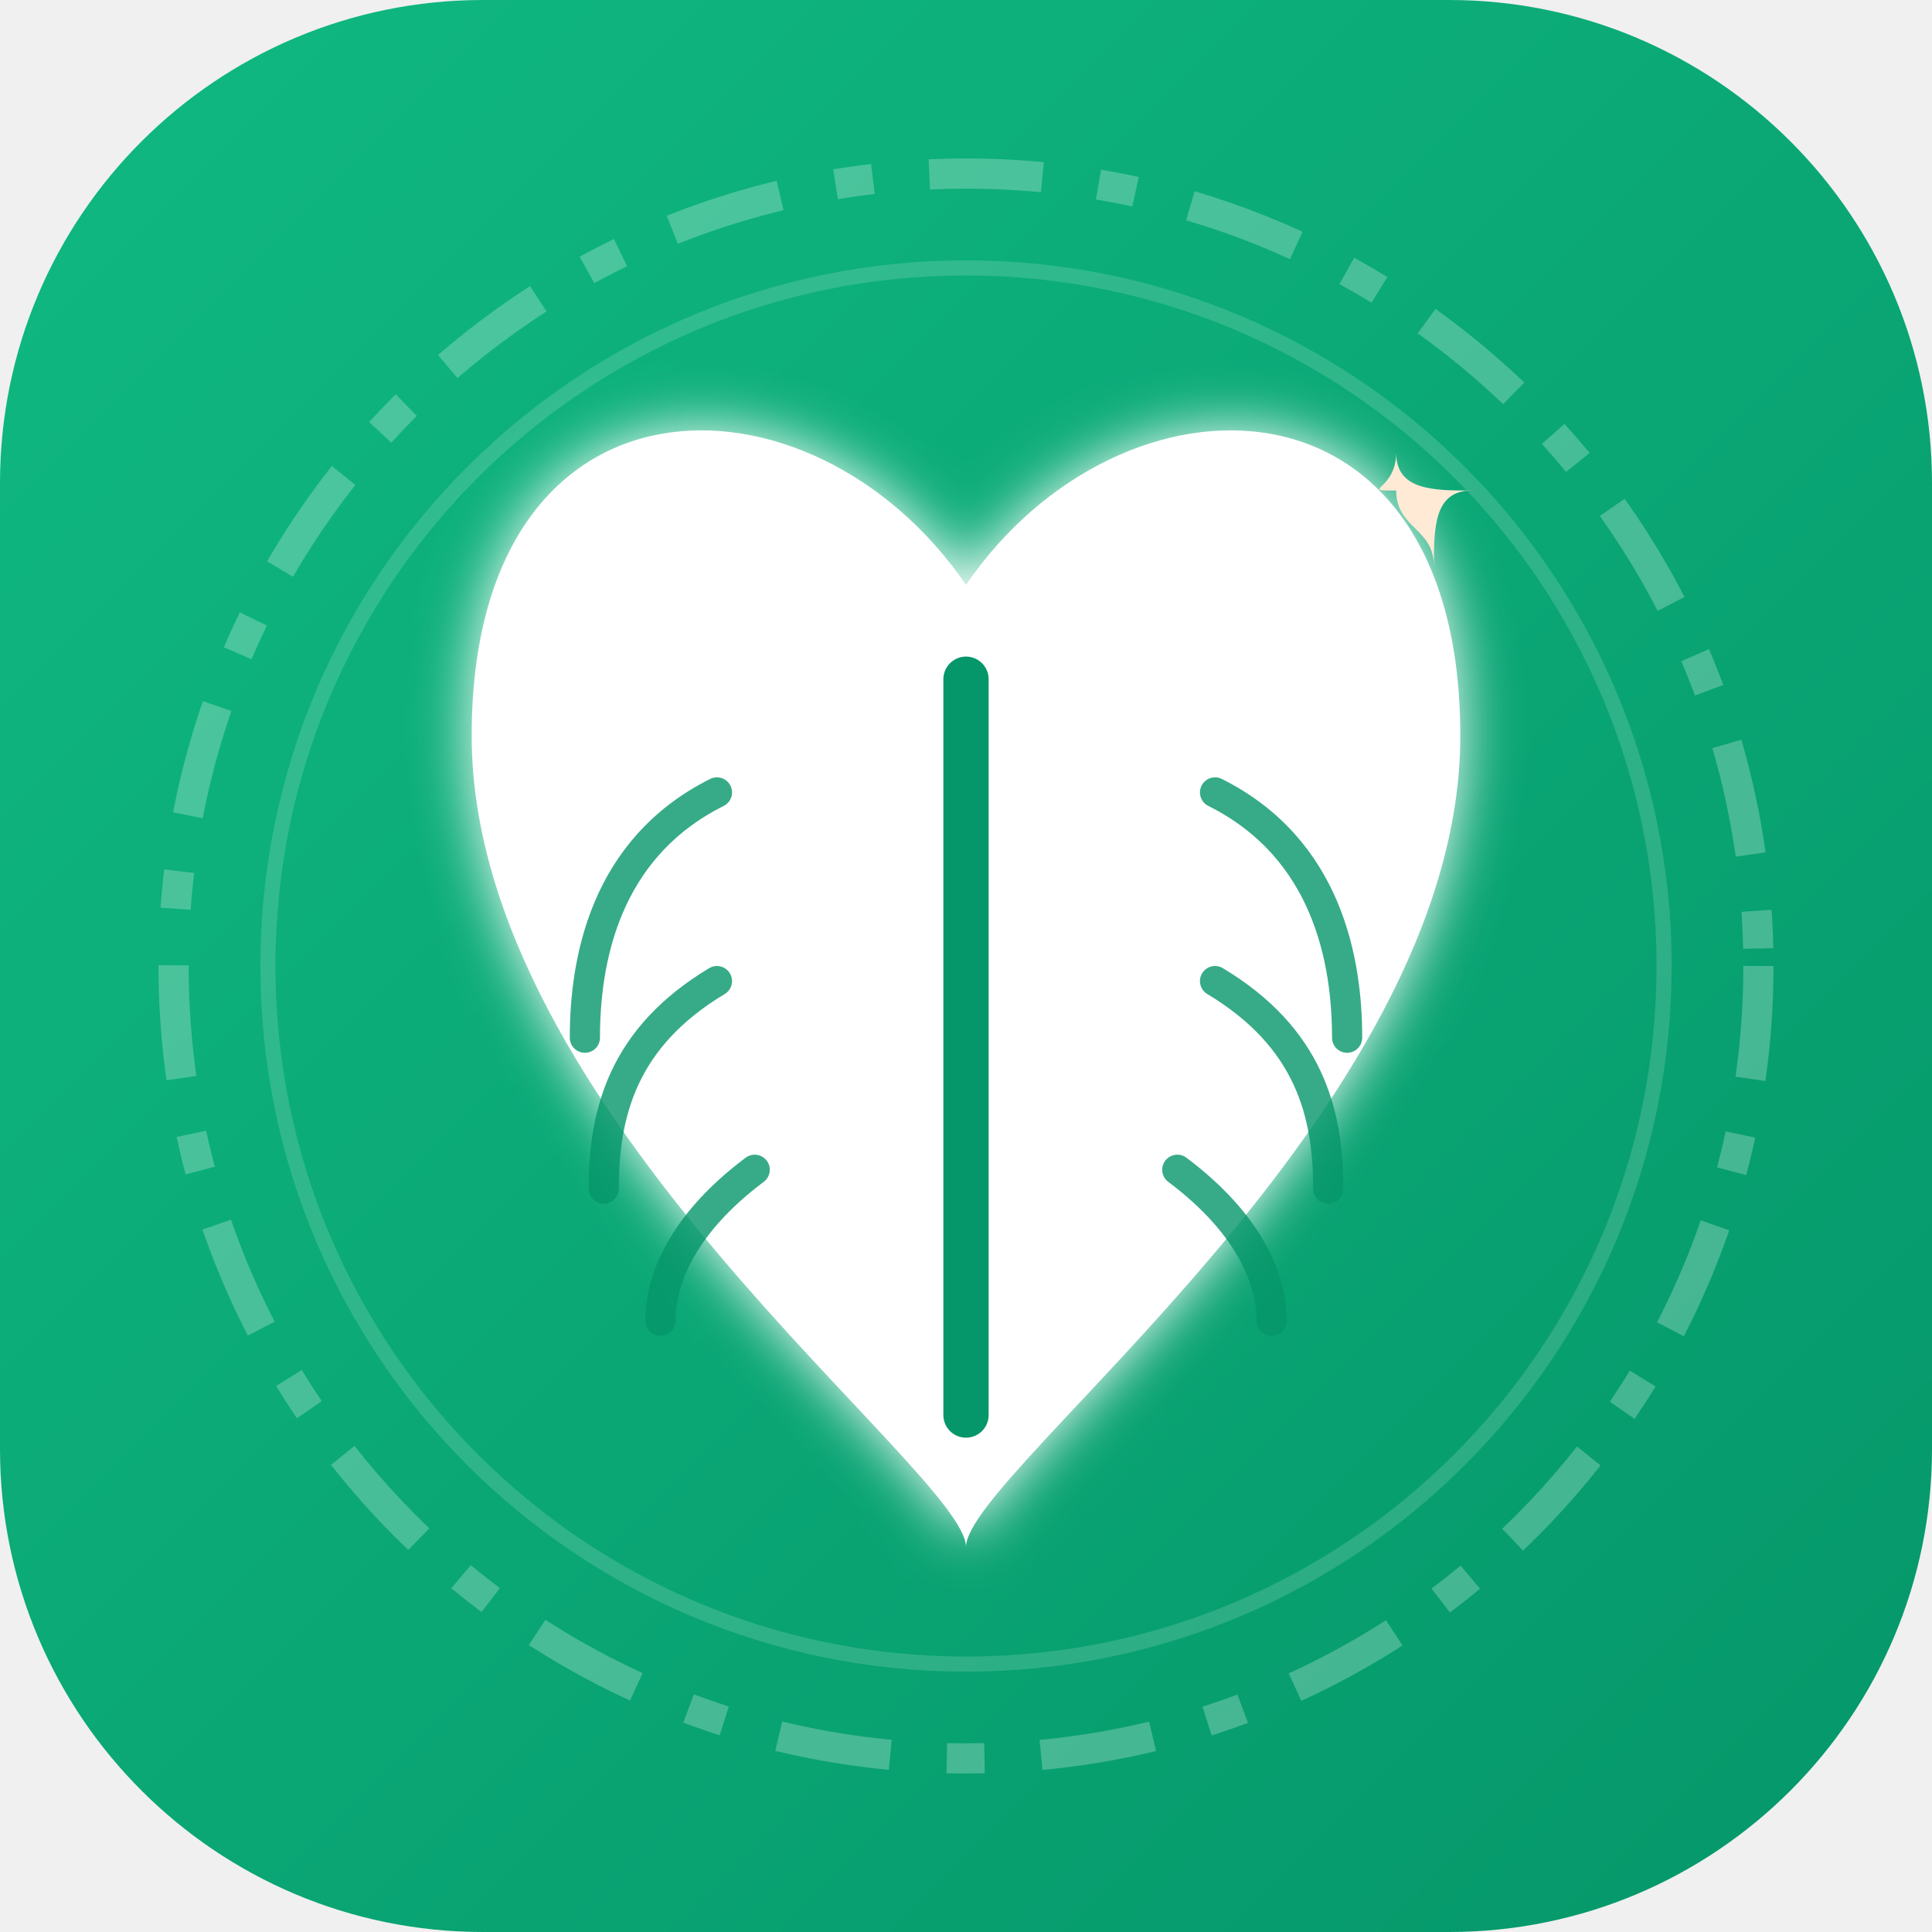
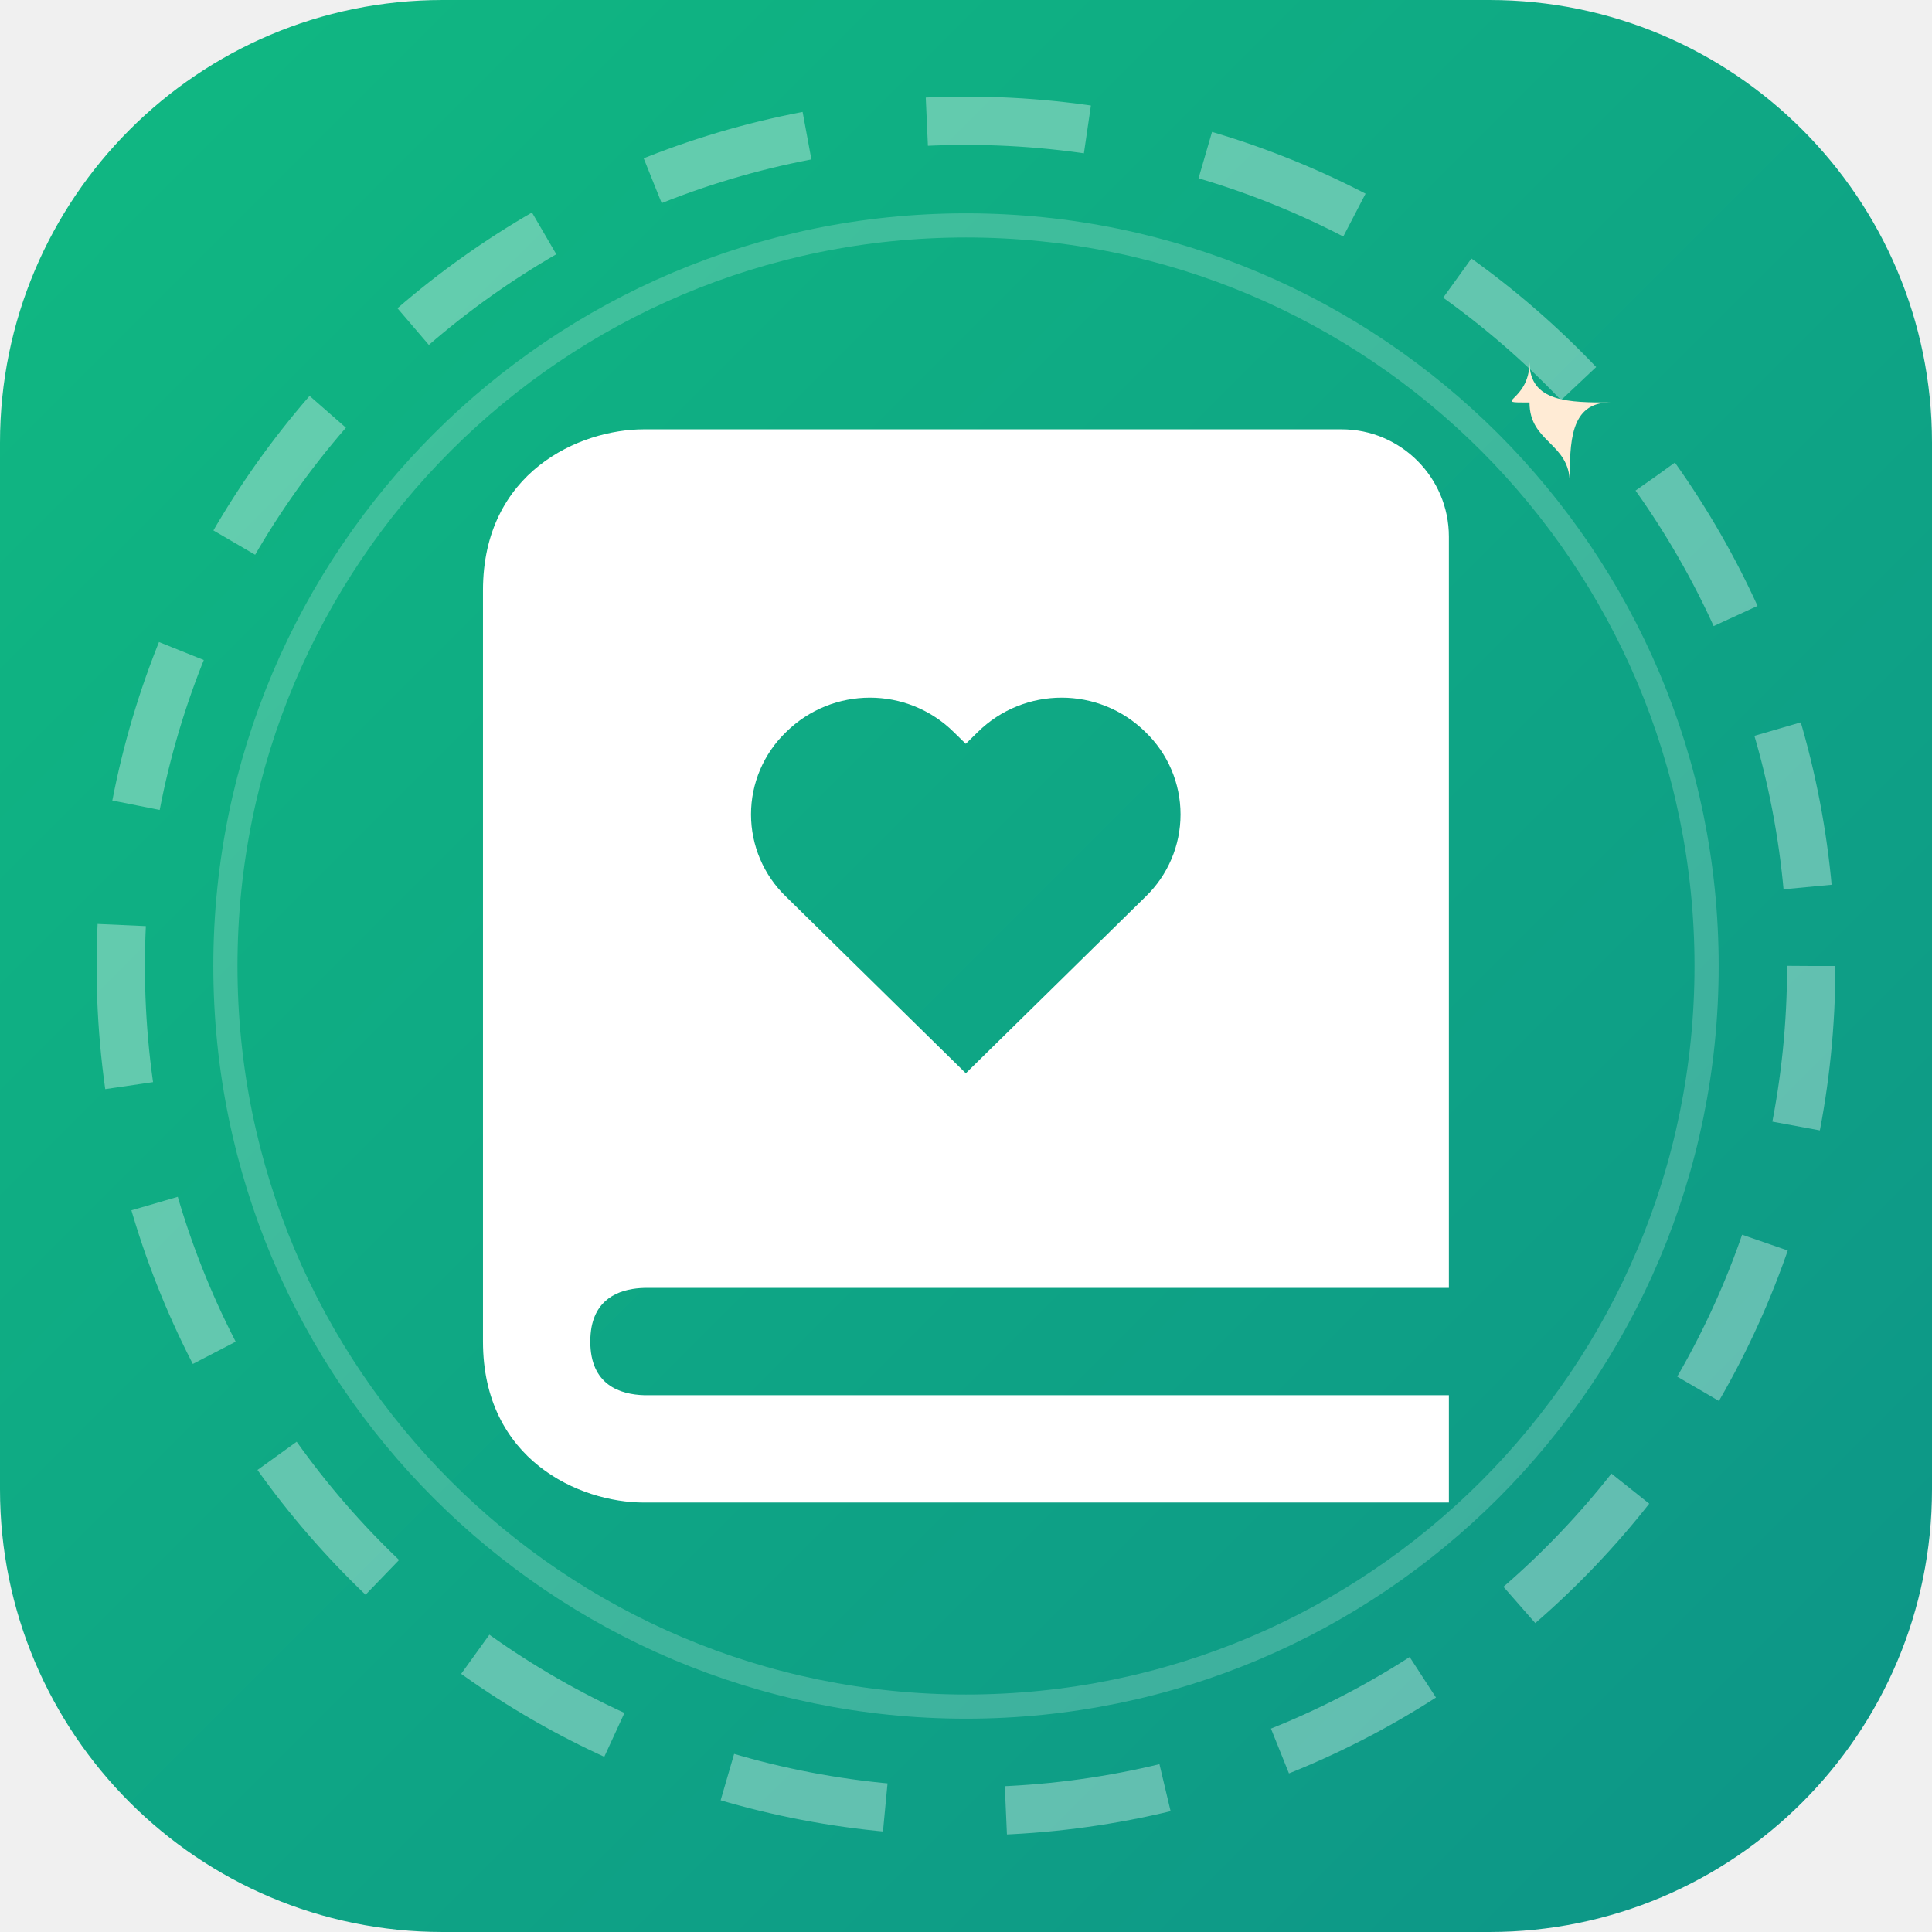
- <svg xmlns="http://www.w3.org/2000/svg" viewBox="0 0 512 512" width="100%" height="100%">
+ <svg xmlns="http://www.w3.org/2000/svg" viewBox="0 0 24 24" width="100%" height="100%">
  <defs>
    <linearGradient id="bgGrad" x1="0%" y1="0%" x2="100%" y2="100%">
      <stop offset="0%" stop-color="#10b981" />
-       <stop offset="100%" stop-color="#059669" />
+       <stop offset="100%" stop-color="#0d9488" />
    </linearGradient>
-     <filter id="glow" x="-20%" y="-20%" width="140%" height="140%">
-       <feGaussianBlur stdDeviation="8" result="blur" />
-       <feComposite in="SourceGraphic" in2="blur" operator="over" />
-     </filter>
  </defs>
-   <rect width="512" height="512" rx="128" fill="url(#bgGrad)" />
-   <circle cx="256" cy="256" r="210" fill="none" stroke="white" stroke-width="8" stroke-dasharray="30 15 10 15" stroke-opacity="0.25" />
-   <circle cx="256" cy="256" r="185" fill="none" stroke="white" stroke-width="4" stroke-opacity="0.15" />
-   <path d="M256,155 C215,95 125,95 125,195 C125,295 256,390 256,410 C256,390 387,295 387,195 C387,95 297,95 256,155 Z" fill="white" filter="url(#glow)" />
-   <path d="M256,180 L256,375" stroke="#059669" stroke-width="12" stroke-linecap="round" />
-   <path d="M190,210 C160,225 155,255 155,275 M190,260 C165,275 160,295 160,315 M200,310 C180,325 175,340 175,350" fill="none" stroke="#059669" stroke-width="8" stroke-linecap="round" stroke-opacity="0.8" />
-   <path d="M322,210 C352,225 357,255 357,275 M322,260 C347,275 352,295 352,315 M312,310 C332,325 337,340 337,350" fill="none" stroke="#059669" stroke-width="8" stroke-linecap="round" stroke-opacity="0.8" />
-   <path d="M370,120 C370,130 380,130 390,130 C380,130 380,140 380,150 C380,140 370,140 370,130 C360,130 370,130 370,120 Z" fill="#ffebd5" />
+   <rect width="24" height="24" rx="5.5" fill="url(#bgGrad)" />
+   <circle cx="12" cy="12" r="10.5" fill="none" stroke="white" stroke-width="0.6" stroke-dasharray="2 1.5" stroke-opacity="0.35" />
+   <circle cx="12" cy="12" r="9.2" fill="none" stroke="white" stroke-width="0.3" stroke-opacity="0.2" />
+   <g transform="translate(4, 4) scale(0.6666)">
+     <path d="M6.012 18H21V4c0-1.103-.897-2-2-2H6c-1.206 0-3 .799-3 3v14c0 2.201 1.794 3 3 3h15v-2H6.012C5.55 19.988 5 19.806 5 19c0-.101.009-.191.024-.273.112-.576.584-.717.988-.727zM8.648 7.642a2.224 2.224 0 0 1 3.125 0l.224.219.223-.219a2.225 2.225 0 0 1 3.126 0 2.129 2.129 0 0 1 0 3.069L11.998 14l-3.349-3.289a2.128 2.128 0 0 1-.001-3.069z" fill="white" />
+   </g>
+   <path d="M19,4.5 C19,5 19.5,5 20,5 C19.5,5 19.5,5.5 19.5,6 C19.5,5.5 19,5.5 19,5 C18.5,5 19,5 19,4.5 Z" fill="#ffebd5" />
</svg>
